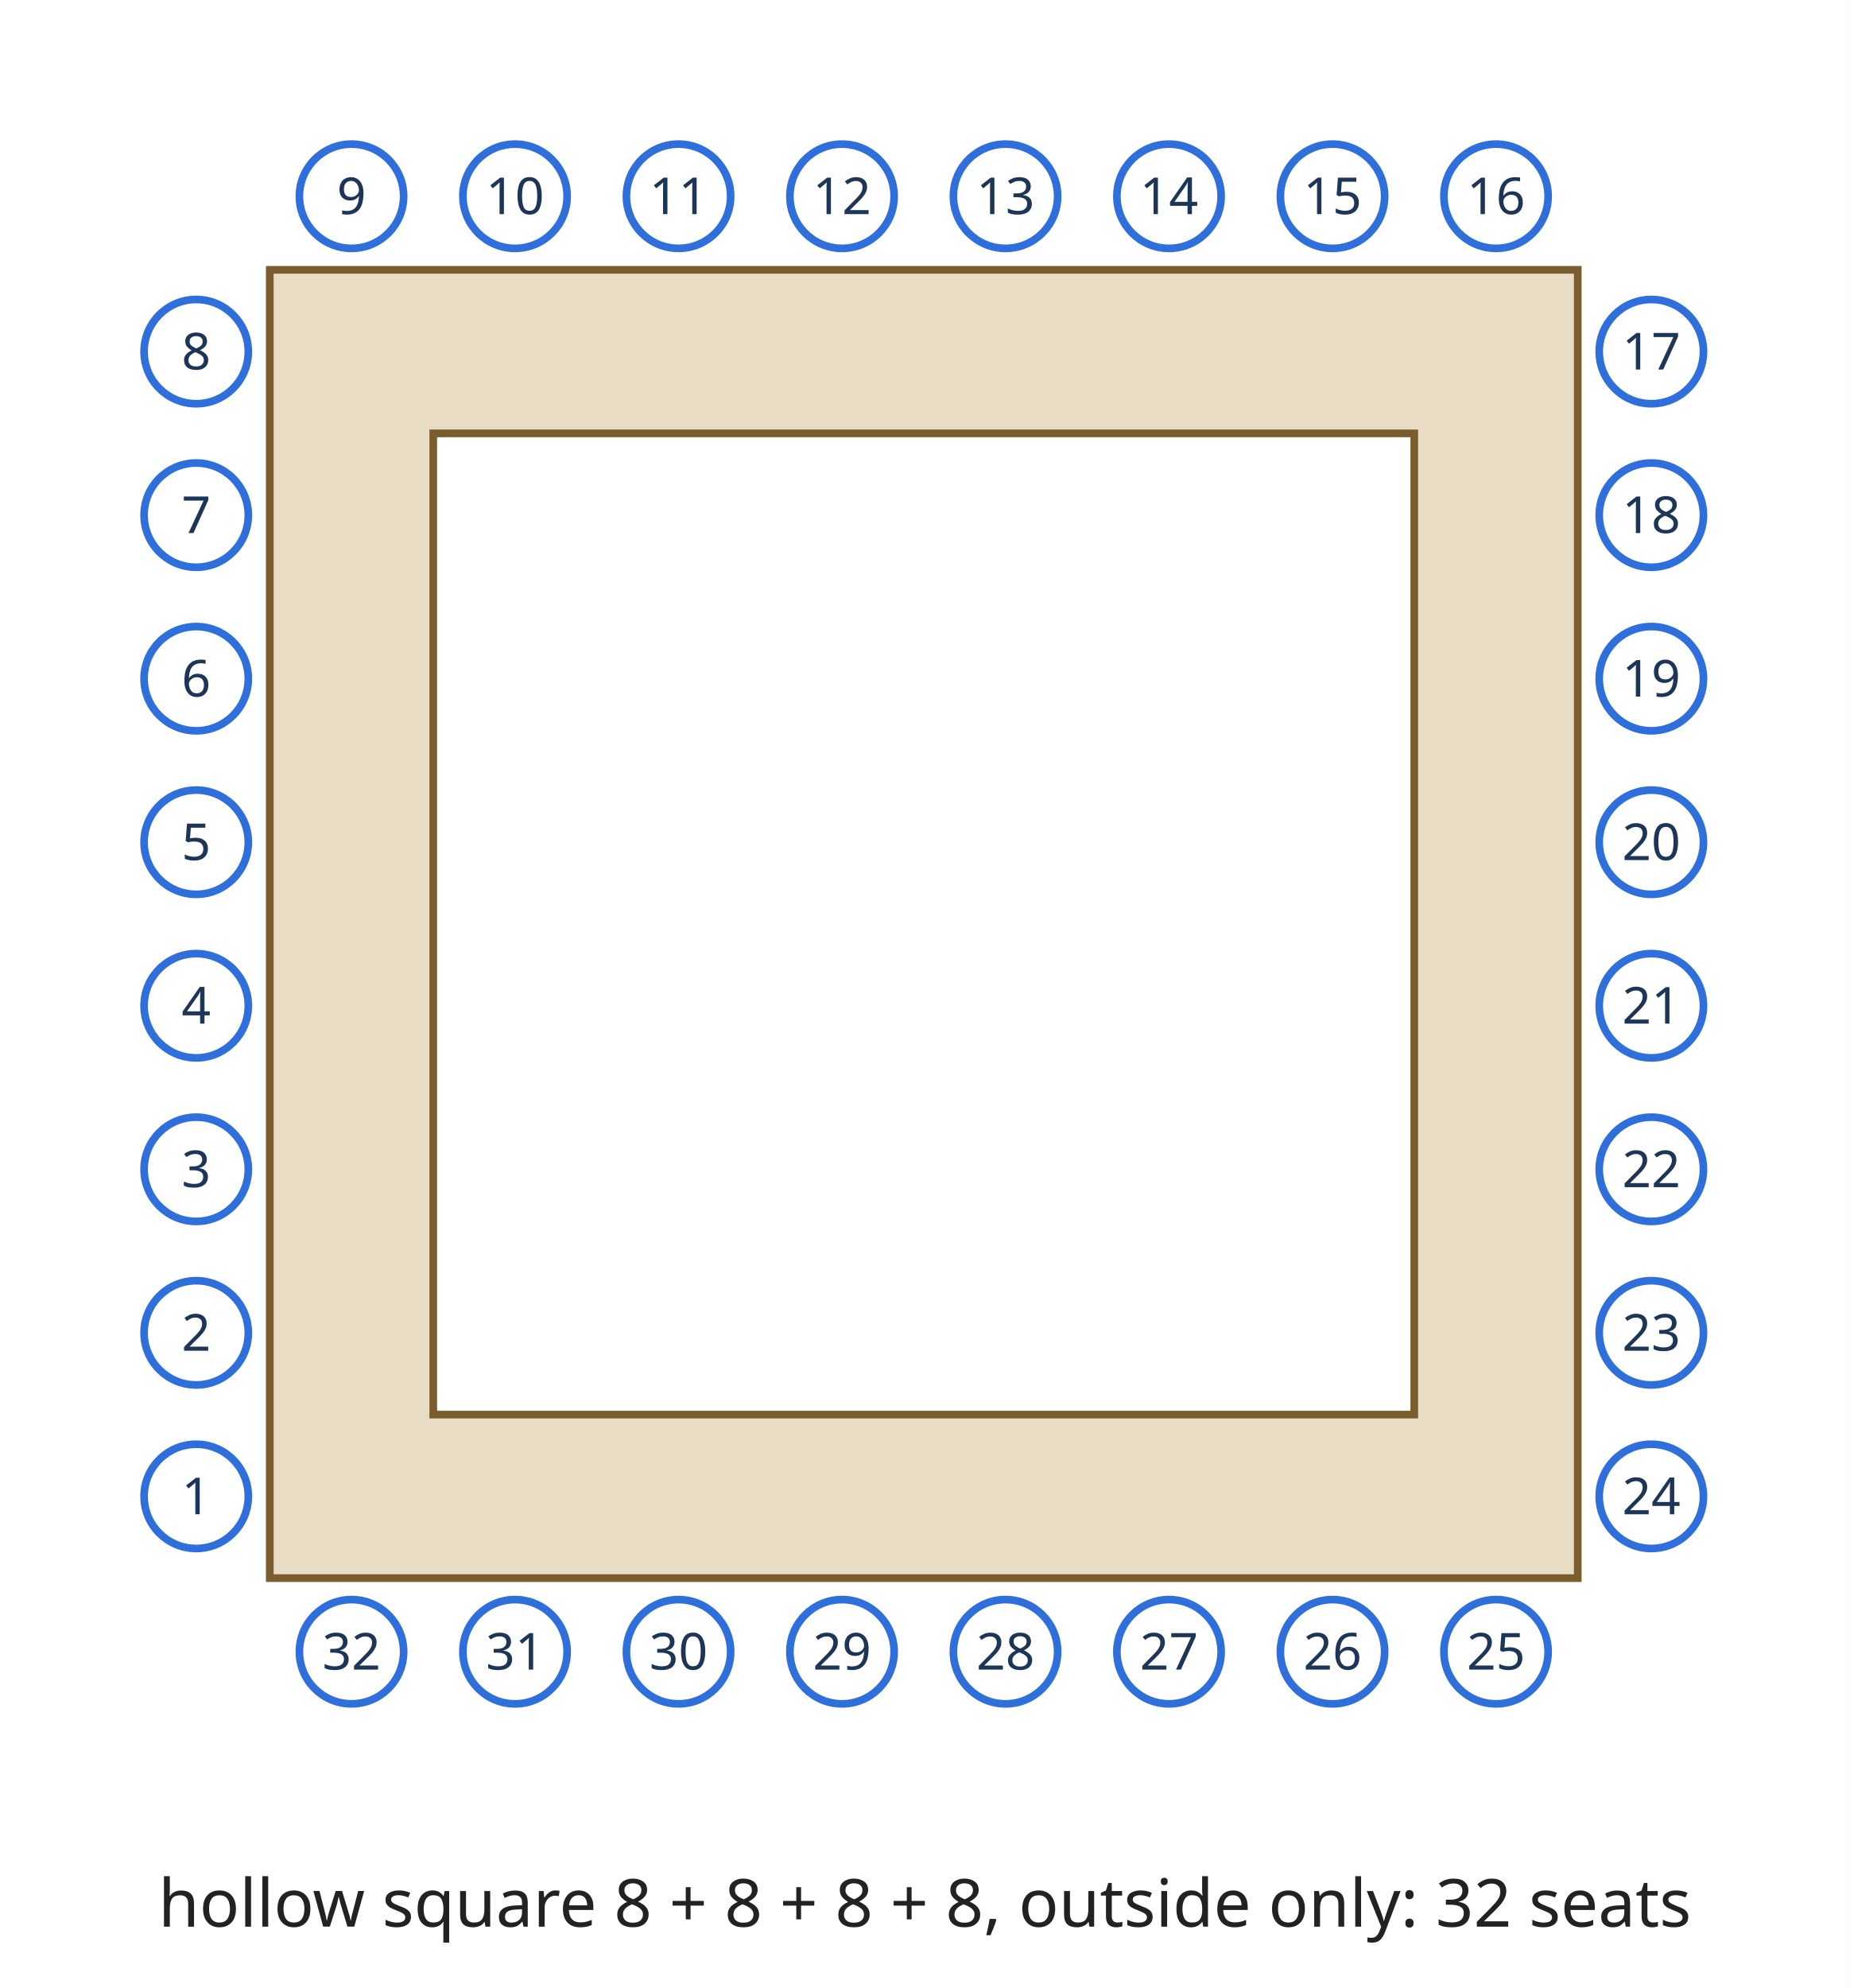
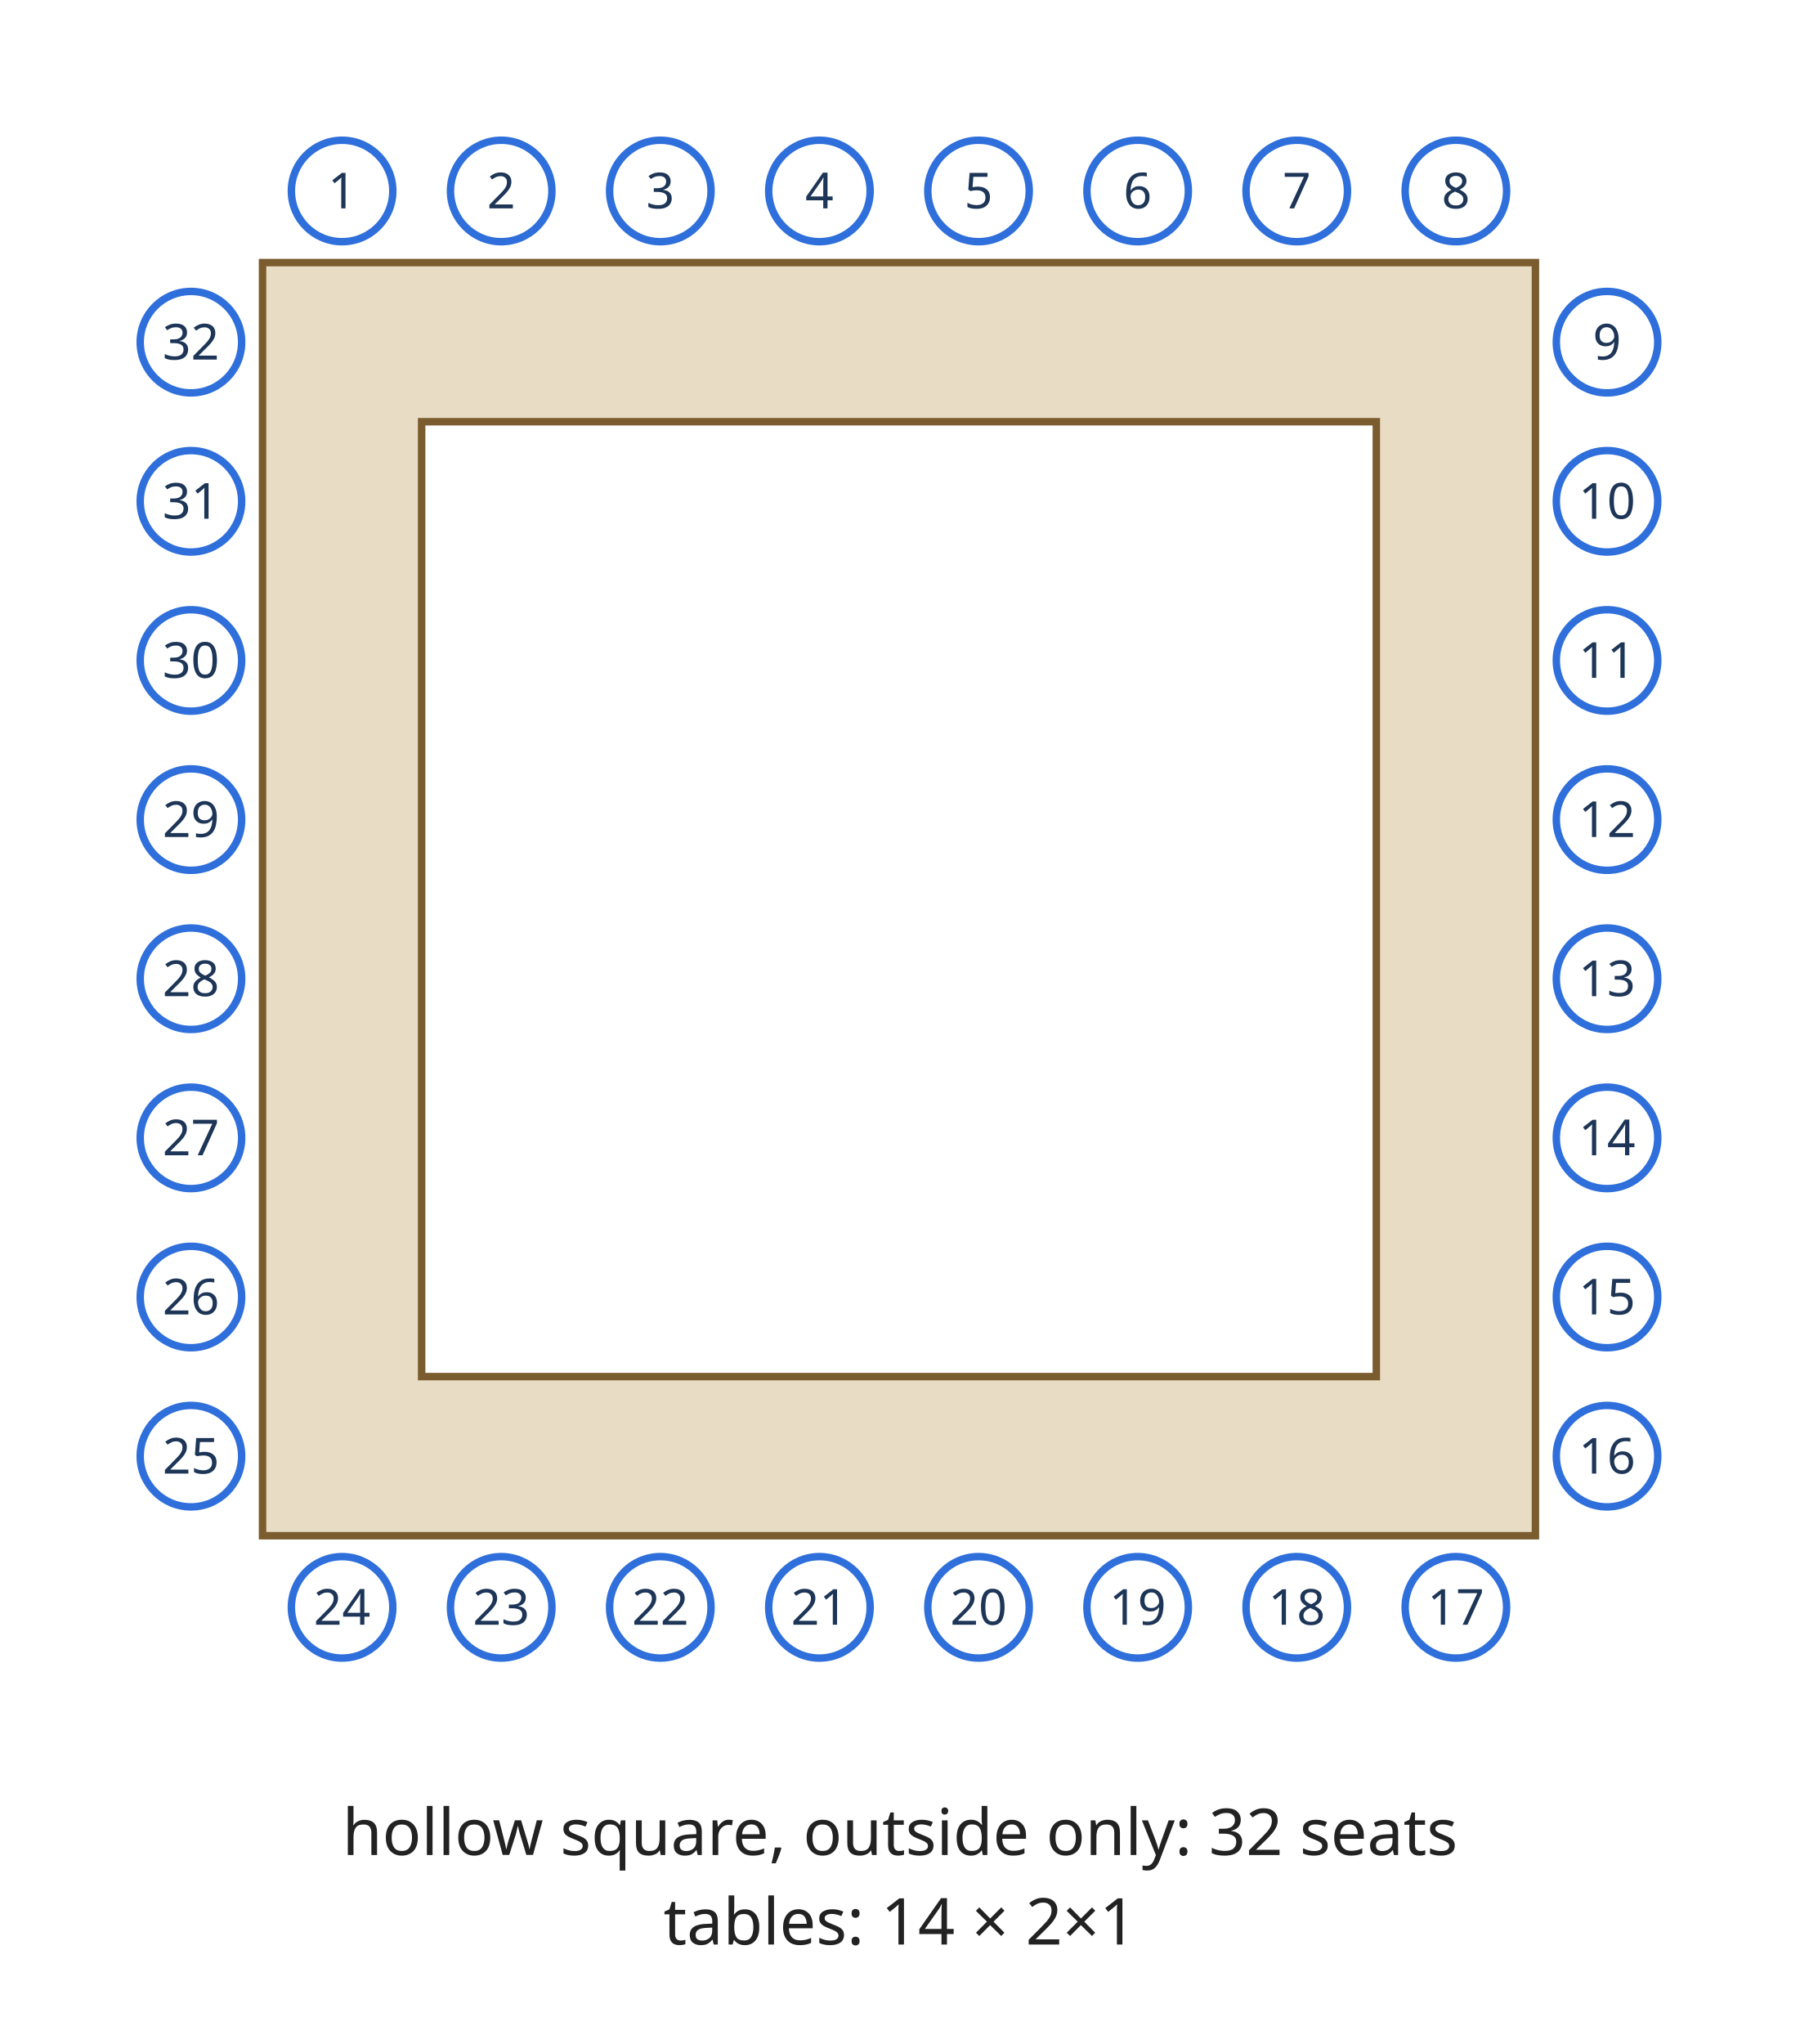
- <svg xmlns="http://www.w3.org/2000/svg" width="362" height="389" viewBox="0 0 362 389" font-family="sans-serif">
+ <svg xmlns="http://www.w3.org/2000/svg" width="362" height="411" viewBox="0 0 362 411" font-family="sans-serif">
  <rect width="100%" height="100%" fill="#ffffff" />
-   <path d="M 52.8 308.8 L 52.8 52.8 L 308.8 52.8 L 308.8 308.8 Z M 84.8 84.8 L 84.8 276.8 L 276.8 276.8 L 276.8 84.8 Z" fill="#e8dcc4" stroke="#7a5c2e" stroke-width="1.5" fill-rule="evenodd" />
+   <path d="M 52.8 52.8 L 308.8 52.8 L 308.8 308.8 L 52.8 308.8 Z M 84.8 84.8 L 276.8 84.8 L 276.8 276.8 L 84.8 276.8 Z" fill="#e8dcc4" stroke="#7a5c2e" stroke-width="1.5" fill-rule="evenodd" />
+   <circle cx="68.8" cy="38.4" r="10.2" fill="#ffffff" stroke="#2f6fdb" stroke-width="1.5" />
+   <text x="68.8" y="41.9" font-size="10" text-anchor="middle" fill="#1d3557">1</text>
+   <circle cx="100.8" cy="38.4" r="10.2" fill="#ffffff" stroke="#2f6fdb" stroke-width="1.5" />
+   <text x="100.8" y="41.9" font-size="10" text-anchor="middle" fill="#1d3557">2</text>
+   <circle cx="132.8" cy="38.4" r="10.2" fill="#ffffff" stroke="#2f6fdb" stroke-width="1.5" />
+   <text x="132.8" y="41.9" font-size="10" text-anchor="middle" fill="#1d3557">3</text>
+   <circle cx="164.8" cy="38.4" r="10.2" fill="#ffffff" stroke="#2f6fdb" stroke-width="1.5" />
+   <text x="164.8" y="41.9" font-size="10" text-anchor="middle" fill="#1d3557">4</text>
+   <circle cx="196.8" cy="38.4" r="10.2" fill="#ffffff" stroke="#2f6fdb" stroke-width="1.5" />
+   <text x="196.8" y="41.9" font-size="10" text-anchor="middle" fill="#1d3557">5</text>
+   <circle cx="228.8" cy="38.4" r="10.2" fill="#ffffff" stroke="#2f6fdb" stroke-width="1.5" />
+   <text x="228.8" y="41.9" font-size="10" text-anchor="middle" fill="#1d3557">6</text>
+   <circle cx="260.8" cy="38.4" r="10.2" fill="#ffffff" stroke="#2f6fdb" stroke-width="1.5" />
+   <text x="260.8" y="41.9" font-size="10" text-anchor="middle" fill="#1d3557">7</text>
+   <circle cx="292.8" cy="38.4" r="10.2" fill="#ffffff" stroke="#2f6fdb" stroke-width="1.5" />
+   <text x="292.8" y="41.9" font-size="10" text-anchor="middle" fill="#1d3557">8</text>
+   <circle cx="323.2" cy="68.8" r="10.2" fill="#ffffff" stroke="#2f6fdb" stroke-width="1.5" />
+   <text x="323.2" y="72.3" font-size="10" text-anchor="middle" fill="#1d3557">9</text>
+   <circle cx="323.2" cy="100.8" r="10.2" fill="#ffffff" stroke="#2f6fdb" stroke-width="1.5" />
+   <text x="323.2" y="104.3" font-size="10" text-anchor="middle" fill="#1d3557">10</text>
+   <circle cx="323.2" cy="132.8" r="10.2" fill="#ffffff" stroke="#2f6fdb" stroke-width="1.5" />
+   <text x="323.2" y="136.3" font-size="10" text-anchor="middle" fill="#1d3557">11</text>
+   <circle cx="323.2" cy="164.8" r="10.2" fill="#ffffff" stroke="#2f6fdb" stroke-width="1.5" />
+   <text x="323.2" y="168.3" font-size="10" text-anchor="middle" fill="#1d3557">12</text>
+   <circle cx="323.2" cy="196.8" r="10.2" fill="#ffffff" stroke="#2f6fdb" stroke-width="1.5" />
+   <text x="323.2" y="200.3" font-size="10" text-anchor="middle" fill="#1d3557">13</text>
+   <circle cx="323.2" cy="228.8" r="10.2" fill="#ffffff" stroke="#2f6fdb" stroke-width="1.5" />
+   <text x="323.2" y="232.3" font-size="10" text-anchor="middle" fill="#1d3557">14</text>
+   <circle cx="323.2" cy="260.8" r="10.2" fill="#ffffff" stroke="#2f6fdb" stroke-width="1.5" />
+   <text x="323.2" y="264.3" font-size="10" text-anchor="middle" fill="#1d3557">15</text>
+   <circle cx="323.2" cy="292.8" r="10.2" fill="#ffffff" stroke="#2f6fdb" stroke-width="1.5" />
+   <text x="323.2" y="296.3" font-size="10" text-anchor="middle" fill="#1d3557">16</text>
+   <circle cx="292.8" cy="323.2" r="10.2" fill="#ffffff" stroke="#2f6fdb" stroke-width="1.5" />
+   <text x="292.8" y="326.7" font-size="10" text-anchor="middle" fill="#1d3557">17</text>
+   <circle cx="260.8" cy="323.2" r="10.2" fill="#ffffff" stroke="#2f6fdb" stroke-width="1.5" />
+   <text x="260.8" y="326.7" font-size="10" text-anchor="middle" fill="#1d3557">18</text>
+   <circle cx="228.8" cy="323.2" r="10.2" fill="#ffffff" stroke="#2f6fdb" stroke-width="1.5" />
+   <text x="228.8" y="326.7" font-size="10" text-anchor="middle" fill="#1d3557">19</text>
+   <circle cx="196.8" cy="323.2" r="10.2" fill="#ffffff" stroke="#2f6fdb" stroke-width="1.5" />
+   <text x="196.8" y="326.7" font-size="10" text-anchor="middle" fill="#1d3557">20</text>
+   <circle cx="164.8" cy="323.2" r="10.2" fill="#ffffff" stroke="#2f6fdb" stroke-width="1.5" />
+   <text x="164.8" y="326.7" font-size="10" text-anchor="middle" fill="#1d3557">21</text>
+   <circle cx="132.8" cy="323.2" r="10.2" fill="#ffffff" stroke="#2f6fdb" stroke-width="1.5" />
+   <text x="132.8" y="326.7" font-size="10" text-anchor="middle" fill="#1d3557">22</text>
+   <circle cx="100.8" cy="323.2" r="10.2" fill="#ffffff" stroke="#2f6fdb" stroke-width="1.5" />
+   <text x="100.8" y="326.7" font-size="10" text-anchor="middle" fill="#1d3557">23</text>
+   <circle cx="68.8" cy="323.2" r="10.2" fill="#ffffff" stroke="#2f6fdb" stroke-width="1.5" />
+   <text x="68.8" y="326.7" font-size="10" text-anchor="middle" fill="#1d3557">24</text>
  <circle cx="38.4" cy="292.8" r="10.2" fill="#ffffff" stroke="#2f6fdb" stroke-width="1.5" />
-   <text x="38.4" y="296.3" font-size="10" text-anchor="middle" fill="#1d3557">1</text>
+   <text x="38.4" y="296.3" font-size="10" text-anchor="middle" fill="#1d3557">25</text>
  <circle cx="38.4" cy="260.8" r="10.2" fill="#ffffff" stroke="#2f6fdb" stroke-width="1.5" />
-   <text x="38.4" y="264.3" font-size="10" text-anchor="middle" fill="#1d3557">2</text>
+   <text x="38.4" y="264.3" font-size="10" text-anchor="middle" fill="#1d3557">26</text>
  <circle cx="38.4" cy="228.8" r="10.2" fill="#ffffff" stroke="#2f6fdb" stroke-width="1.5" />
-   <text x="38.4" y="232.3" font-size="10" text-anchor="middle" fill="#1d3557">3</text>
+   <text x="38.4" y="232.3" font-size="10" text-anchor="middle" fill="#1d3557">27</text>
  <circle cx="38.4" cy="196.8" r="10.2" fill="#ffffff" stroke="#2f6fdb" stroke-width="1.5" />
-   <text x="38.4" y="200.3" font-size="10" text-anchor="middle" fill="#1d3557">4</text>
+   <text x="38.4" y="200.3" font-size="10" text-anchor="middle" fill="#1d3557">28</text>
  <circle cx="38.4" cy="164.8" r="10.2" fill="#ffffff" stroke="#2f6fdb" stroke-width="1.5" />
-   <text x="38.4" y="168.3" font-size="10" text-anchor="middle" fill="#1d3557">5</text>
+   <text x="38.4" y="168.3" font-size="10" text-anchor="middle" fill="#1d3557">29</text>
  <circle cx="38.4" cy="132.8" r="10.2" fill="#ffffff" stroke="#2f6fdb" stroke-width="1.5" />
-   <text x="38.4" y="136.3" font-size="10" text-anchor="middle" fill="#1d3557">6</text>
+   <text x="38.4" y="136.3" font-size="10" text-anchor="middle" fill="#1d3557">30</text>
  <circle cx="38.4" cy="100.8" r="10.2" fill="#ffffff" stroke="#2f6fdb" stroke-width="1.5" />
-   <text x="38.4" y="104.3" font-size="10" text-anchor="middle" fill="#1d3557">7</text>
+   <text x="38.4" y="104.3" font-size="10" text-anchor="middle" fill="#1d3557">31</text>
  <circle cx="38.4" cy="68.8" r="10.2" fill="#ffffff" stroke="#2f6fdb" stroke-width="1.5" />
-   <text x="38.4" y="72.3" font-size="10" text-anchor="middle" fill="#1d3557">8</text>
-   <circle cx="68.8" cy="38.4" r="10.2" fill="#ffffff" stroke="#2f6fdb" stroke-width="1.5" />
-   <text x="68.8" y="41.9" font-size="10" text-anchor="middle" fill="#1d3557">9</text>
-   <circle cx="100.8" cy="38.4" r="10.2" fill="#ffffff" stroke="#2f6fdb" stroke-width="1.5" />
-   <text x="100.8" y="41.9" font-size="10" text-anchor="middle" fill="#1d3557">10</text>
-   <circle cx="132.8" cy="38.4" r="10.2" fill="#ffffff" stroke="#2f6fdb" stroke-width="1.5" />
-   <text x="132.8" y="41.9" font-size="10" text-anchor="middle" fill="#1d3557">11</text>
-   <circle cx="164.8" cy="38.4" r="10.2" fill="#ffffff" stroke="#2f6fdb" stroke-width="1.5" />
-   <text x="164.8" y="41.9" font-size="10" text-anchor="middle" fill="#1d3557">12</text>
-   <circle cx="196.8" cy="38.4" r="10.2" fill="#ffffff" stroke="#2f6fdb" stroke-width="1.5" />
-   <text x="196.8" y="41.9" font-size="10" text-anchor="middle" fill="#1d3557">13</text>
-   <circle cx="228.8" cy="38.4" r="10.2" fill="#ffffff" stroke="#2f6fdb" stroke-width="1.5" />
-   <text x="228.8" y="41.9" font-size="10" text-anchor="middle" fill="#1d3557">14</text>
-   <circle cx="260.8" cy="38.4" r="10.2" fill="#ffffff" stroke="#2f6fdb" stroke-width="1.5" />
-   <text x="260.8" y="41.9" font-size="10" text-anchor="middle" fill="#1d3557">15</text>
-   <circle cx="292.8" cy="38.4" r="10.2" fill="#ffffff" stroke="#2f6fdb" stroke-width="1.5" />
-   <text x="292.8" y="41.9" font-size="10" text-anchor="middle" fill="#1d3557">16</text>
-   <circle cx="323.2" cy="68.8" r="10.2" fill="#ffffff" stroke="#2f6fdb" stroke-width="1.5" />
-   <text x="323.2" y="72.3" font-size="10" text-anchor="middle" fill="#1d3557">17</text>
-   <circle cx="323.2" cy="100.8" r="10.2" fill="#ffffff" stroke="#2f6fdb" stroke-width="1.5" />
-   <text x="323.2" y="104.3" font-size="10" text-anchor="middle" fill="#1d3557">18</text>
-   <circle cx="323.2" cy="132.8" r="10.2" fill="#ffffff" stroke="#2f6fdb" stroke-width="1.5" />
-   <text x="323.2" y="136.3" font-size="10" text-anchor="middle" fill="#1d3557">19</text>
-   <circle cx="323.2" cy="164.8" r="10.2" fill="#ffffff" stroke="#2f6fdb" stroke-width="1.5" />
-   <text x="323.2" y="168.3" font-size="10" text-anchor="middle" fill="#1d3557">20</text>
-   <circle cx="323.2" cy="196.8" r="10.2" fill="#ffffff" stroke="#2f6fdb" stroke-width="1.5" />
-   <text x="323.2" y="200.3" font-size="10" text-anchor="middle" fill="#1d3557">21</text>
-   <circle cx="323.2" cy="228.8" r="10.2" fill="#ffffff" stroke="#2f6fdb" stroke-width="1.5" />
-   <text x="323.2" y="232.3" font-size="10" text-anchor="middle" fill="#1d3557">22</text>
-   <circle cx="323.2" cy="260.8" r="10.2" fill="#ffffff" stroke="#2f6fdb" stroke-width="1.5" />
-   <text x="323.2" y="264.3" font-size="10" text-anchor="middle" fill="#1d3557">23</text>
-   <circle cx="323.2" cy="292.8" r="10.2" fill="#ffffff" stroke="#2f6fdb" stroke-width="1.5" />
-   <text x="323.2" y="296.3" font-size="10" text-anchor="middle" fill="#1d3557">24</text>
-   <circle cx="292.8" cy="323.2" r="10.2" fill="#ffffff" stroke="#2f6fdb" stroke-width="1.5" />
-   <text x="292.8" y="326.7" font-size="10" text-anchor="middle" fill="#1d3557">25</text>
-   <circle cx="260.8" cy="323.2" r="10.2" fill="#ffffff" stroke="#2f6fdb" stroke-width="1.5" />
-   <text x="260.8" y="326.7" font-size="10" text-anchor="middle" fill="#1d3557">26</text>
-   <circle cx="228.8" cy="323.2" r="10.2" fill="#ffffff" stroke="#2f6fdb" stroke-width="1.5" />
-   <text x="228.8" y="326.7" font-size="10" text-anchor="middle" fill="#1d3557">27</text>
-   <circle cx="196.8" cy="323.2" r="10.2" fill="#ffffff" stroke="#2f6fdb" stroke-width="1.5" />
-   <text x="196.8" y="326.7" font-size="10" text-anchor="middle" fill="#1d3557">28</text>
-   <circle cx="164.8" cy="323.2" r="10.2" fill="#ffffff" stroke="#2f6fdb" stroke-width="1.5" />
-   <text x="164.8" y="326.7" font-size="10" text-anchor="middle" fill="#1d3557">29</text>
-   <circle cx="132.8" cy="323.2" r="10.2" fill="#ffffff" stroke="#2f6fdb" stroke-width="1.5" />
-   <text x="132.8" y="326.7" font-size="10" text-anchor="middle" fill="#1d3557">30</text>
-   <circle cx="100.8" cy="323.2" r="10.2" fill="#ffffff" stroke="#2f6fdb" stroke-width="1.5" />
-   <text x="100.8" y="326.7" font-size="10" text-anchor="middle" fill="#1d3557">31</text>
-   <circle cx="68.8" cy="323.2" r="10.2" fill="#ffffff" stroke="#2f6fdb" stroke-width="1.5" />
-   <text x="68.8" y="326.7" font-size="10" text-anchor="middle" fill="#1d3557">32</text>
-   <text x="181" y="377" font-size="13" text-anchor="middle" fill="#222">hollow square 8 + 8 + 8 + 8, outside only: 32 seats</text>
+   <text x="38.4" y="72.3" font-size="10" text-anchor="middle" fill="#1d3557">32</text>
+   <text x="181" y="373" font-size="13" text-anchor="middle" fill="#222">hollow square, outside only: 32 seats</text>
+   <text x="181" y="391" font-size="13" text-anchor="middle" fill="#222">tables: 14 × 2×1</text>
</svg>
